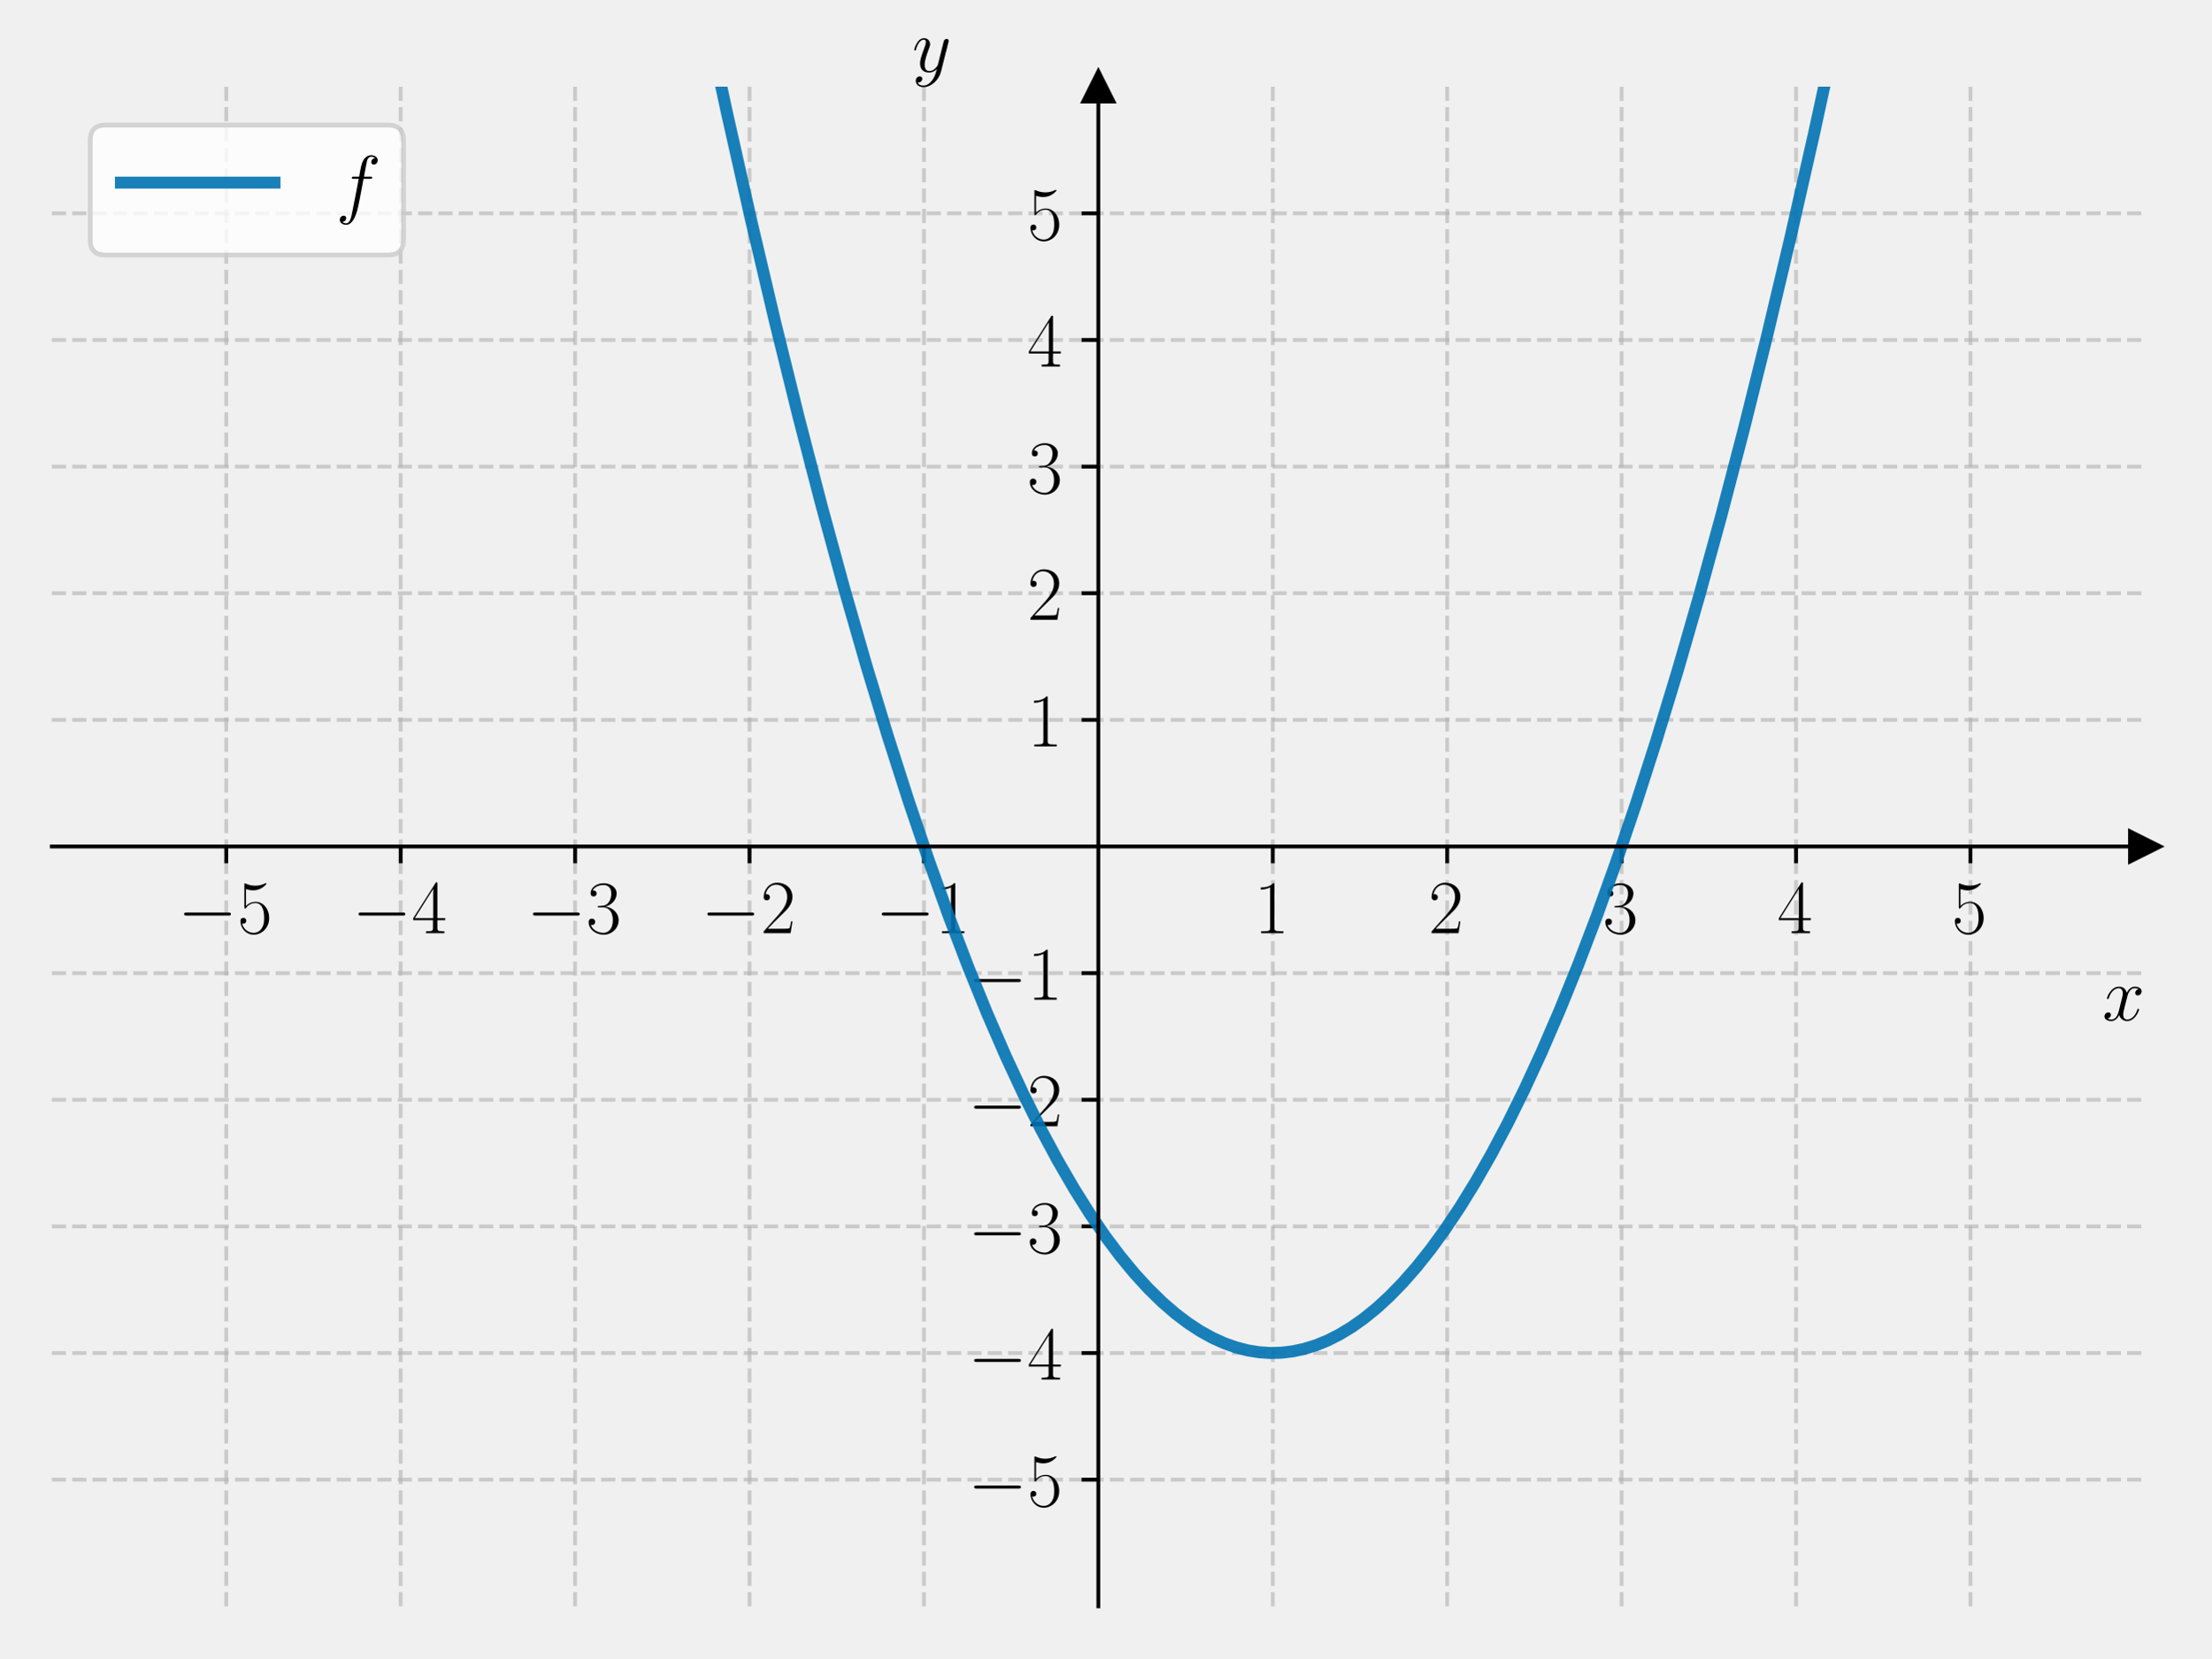
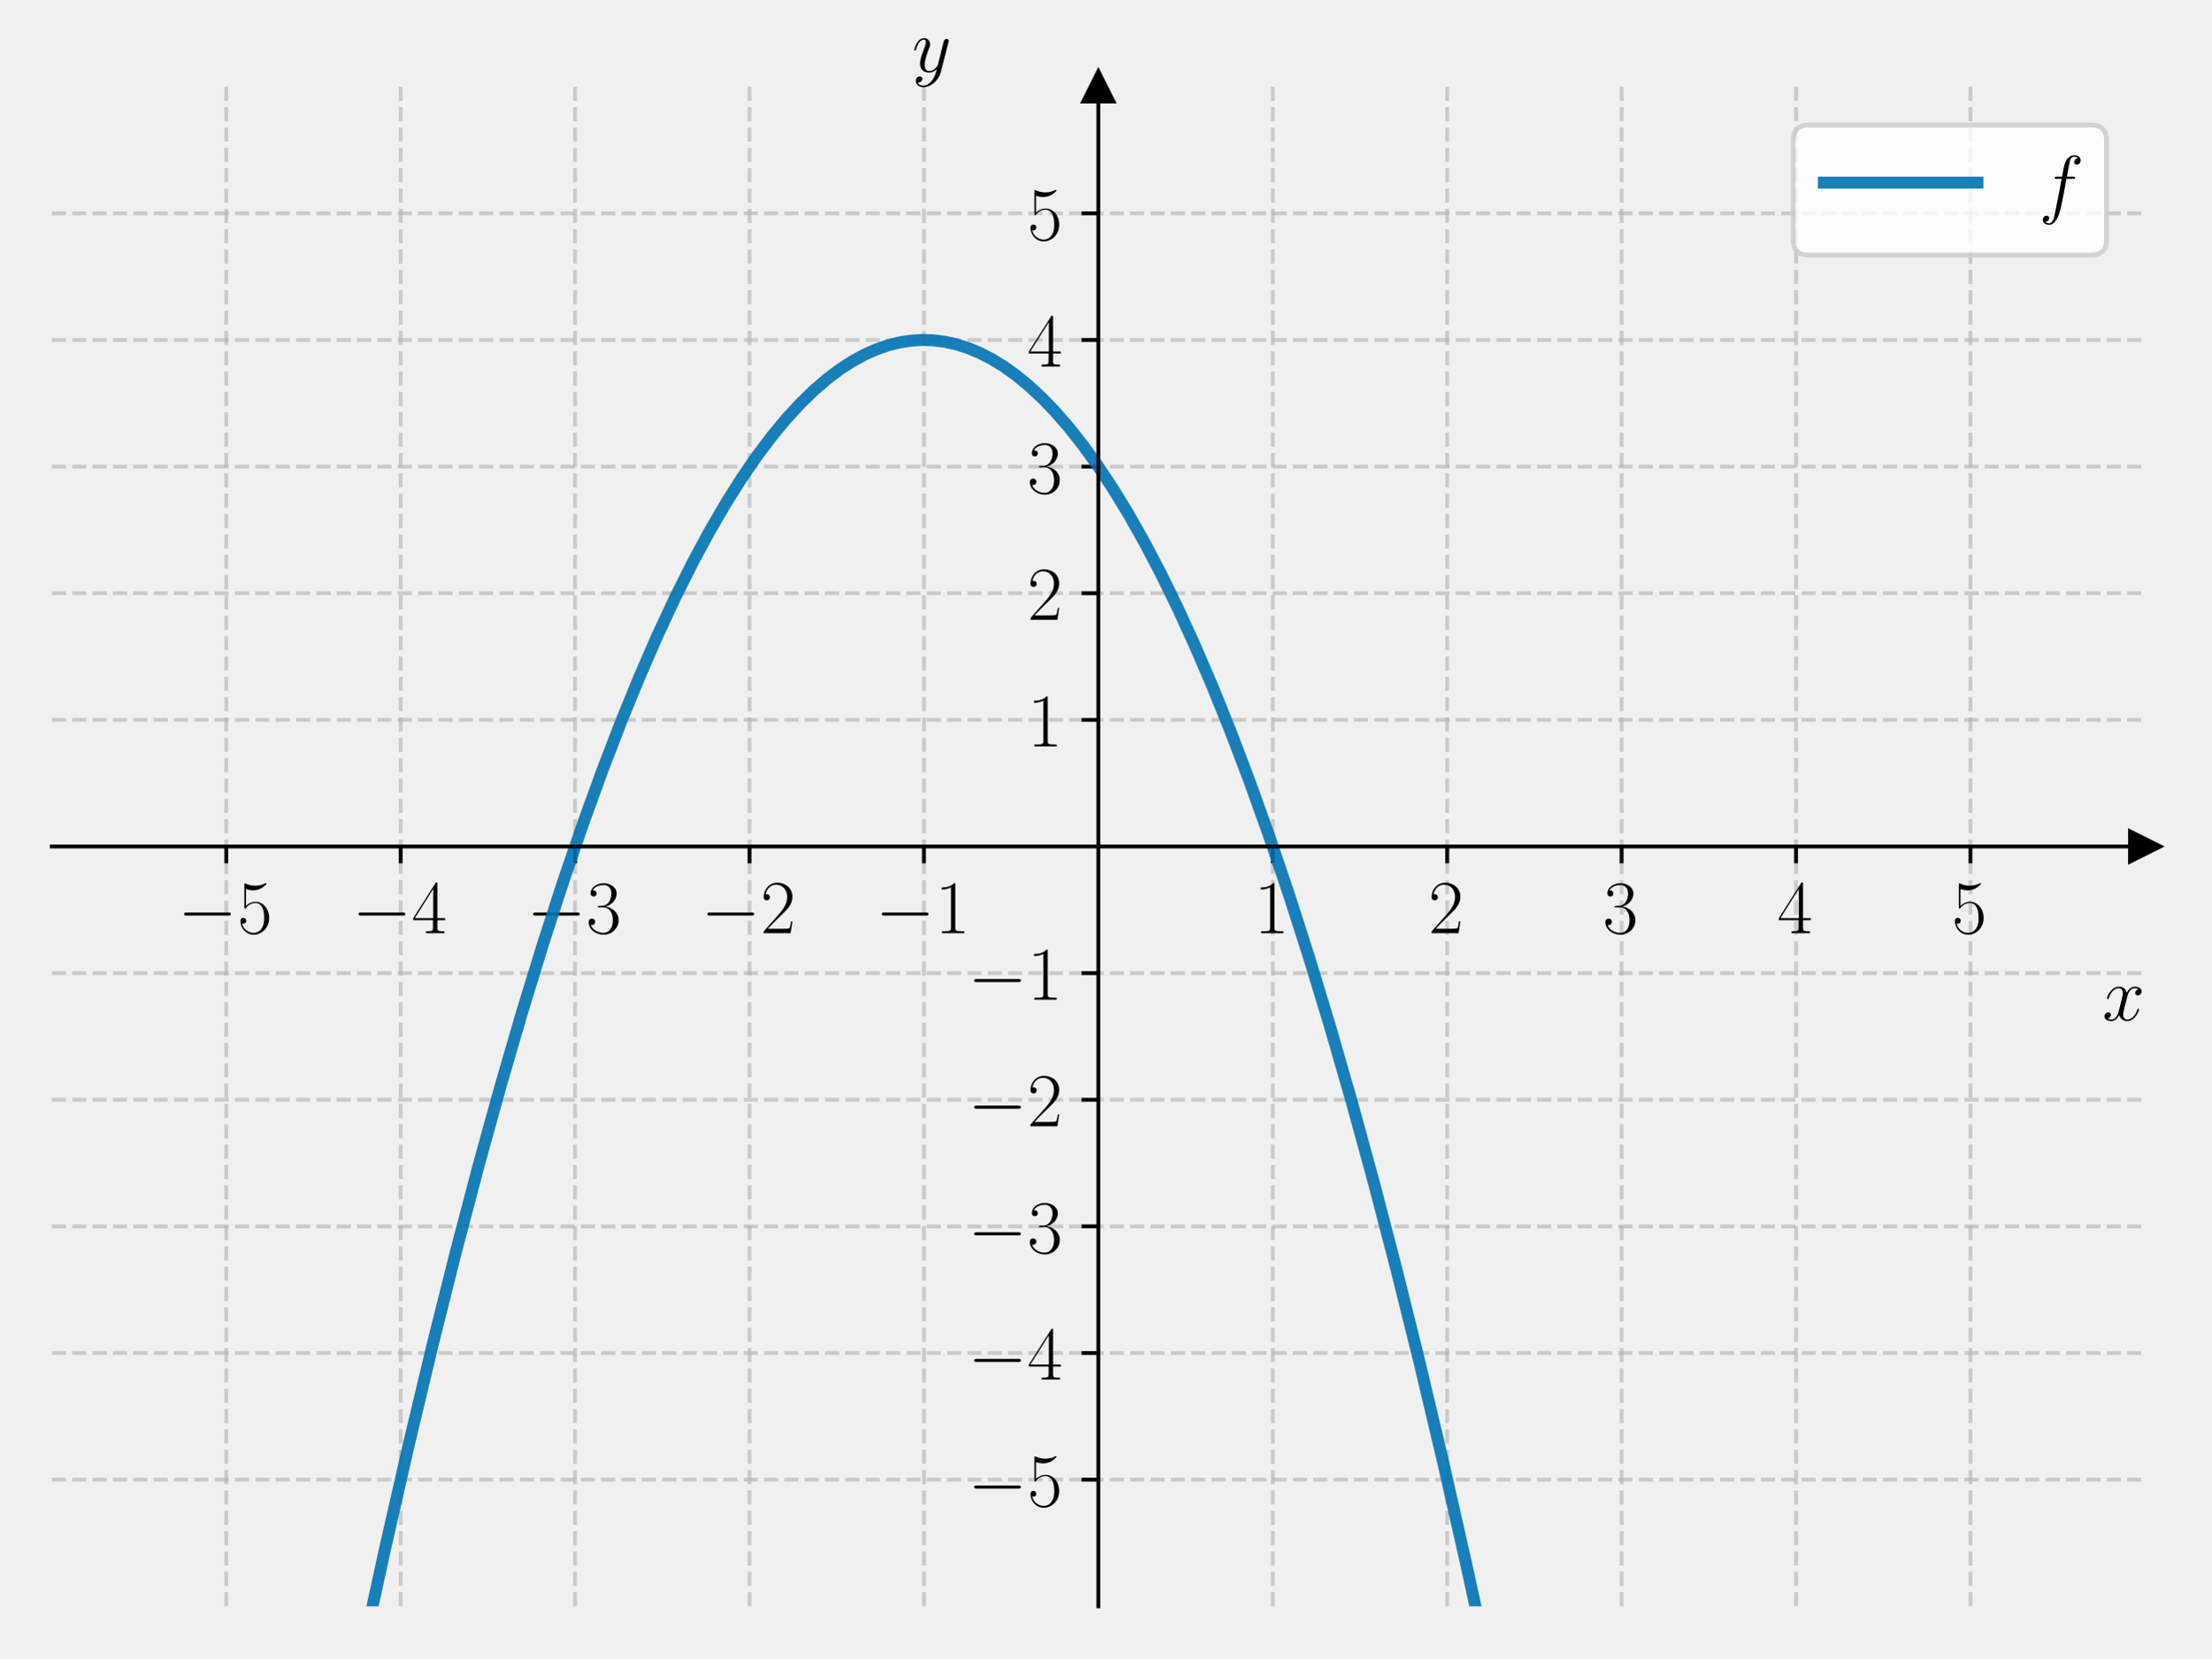
<svg xmlns="http://www.w3.org/2000/svg" xmlns:xlink="http://www.w3.org/1999/xlink" width="460.8pt" height="345.6pt" viewBox="0 0 460.8 345.6" version="1.1">
  <defs>
    <style type="text/css">*{stroke-linejoin: round; stroke-linecap: butt}</style>
  </defs>
  <g id="figure_1">
    <g id="patch_1">
      <path d="M 0 345.6  L 460.8 345.6  L 460.8 0  L 0 0  L 0 345.6  z " style="fill: none" />
    </g>
    <g id="axes_1">
      <g id="patch_2">
        <path d="M 10.8 334.8  L 447 334.8  L 447 18.065  L 10.8 18.065  L 10.8 334.8  z " style="fill: none" />
      </g>
      <g id="matplotlib.axis_1">
        <g id="xtick_1">
          <g id="line2d_1">
-             <path d="M 47.15 334.8  L 47.15 18.065  " clip-path="url(#pb037b58253)" style="fill: none; stroke-dasharray: 2.96,1.28; stroke-dashoffset: 0; stroke: #b0b0b0; stroke-opacity: 0.6; stroke-width: 0.8" />
+             <path d="M 47.15 334.8  L 47.15 18.065  " clip-path="url(#p233d86a8b7)" style="fill: none; stroke-dasharray: 2.96,1.28; stroke-dashoffset: 0; stroke: #b0b0b0; stroke-opacity: 0.6; stroke-width: 0.8" />
          </g>
          <g id="line2d_2">
            <defs>
-               <path id="m979f35baa6" d="M 0 0  L 0 3.5  " style="stroke: #000000; stroke-width: 0.8" />
+               <path id="mc137e4fafa" d="M 0 0  L 0 3.5  " style="stroke: #000000; stroke-width: 0.8" />
            </defs>
            <g>
-               <use xlink:href="#m979f35baa6" x="47.15" y="176.432" style="stroke: #000000; stroke-width: 0.8" />
+               <use xlink:href="#mc137e4fafa" x="47.15" y="176.432" style="stroke: #000000; stroke-width: 0.8" />
            </g>
          </g>
          <g id="text_1">
            <g transform="translate(37.04901 194.5019) scale(0.16 -0.16)">
              <defs>
                <path id="CMSY10-0" d="M 4218 1472  C 4326 1472 4442 1472 4442 1600  C 4442 1728 4326 1728 4218 1728  L 755 1728  C 646 1728 531 1728 531 1600  C 531 1472 646 1472 755 1472  L 4218 1472  z " transform="scale(0.015625)" />
                <path id="CMR17-35" d="M 730 3692  C 794 3666 1056 3584 1325 3584  C 1920 3584 2246 3911 2432 4100  C 2432 4157 2432 4192 2394 4192  C 2387 4192 2374 4192 2323 4163  C 2099 4058 1837 3973 1517 3973  C 1325 3973 1037 3999 723 4139  C 653 4171 640 4171 634 4171  C 602 4171 595 4164 595 4037  L 595 2203  C 595 2089 595 2057 659 2057  C 691 2057 704 2070 736 2114  C 941 2401 1222 2522 1542 2522  C 1766 2522 2246 2382 2246 1289  C 2246 1085 2246 715 2054 421  C 1894 159 1645 25 1370 25  C 947 25 518 320 403 814  C 429 807 480 795 506 795  C 589 795 749 840 749 1038  C 749 1210 627 1280 506 1280  C 358 1280 262 1190 262 1011  C 262 454 704 -128 1382 -128  C 2042 -128 2669 440 2669 1264  C 2669 2030 2170 2624 1549 2624  C 1222 2624 947 2503 730 2274  L 730 3692  z " transform="scale(0.015625)" />
              </defs>
              <use xlink:href="#CMSY10-0" transform="scale(0.996264)" />
              <use xlink:href="#CMR17-35" transform="translate(77.48747 0) scale(0.996264)" />
            </g>
          </g>
        </g>
        <g id="xtick_2">
          <g id="line2d_3">
-             <path d="M 83.5 334.8  L 83.5 18.065  " clip-path="url(#pb037b58253)" style="fill: none; stroke-dasharray: 2.96,1.28; stroke-dashoffset: 0; stroke: #b0b0b0; stroke-opacity: 0.6; stroke-width: 0.8" />
+             <path d="M 83.5 334.8  L 83.5 18.065  " clip-path="url(#p233d86a8b7)" style="fill: none; stroke-dasharray: 2.96,1.28; stroke-dashoffset: 0; stroke: #b0b0b0; stroke-opacity: 0.6; stroke-width: 0.8" />
          </g>
          <g id="line2d_4">
            <g>
-               <use xlink:href="#m979f35baa6" x="83.5" y="176.432" style="stroke: #000000; stroke-width: 0.8" />
+               <use xlink:href="#mc137e4fafa" x="83.5" y="176.432" style="stroke: #000000; stroke-width: 0.8" />
            </g>
          </g>
          <g id="text_2">
            <g transform="translate(73.39901 194.5019) scale(0.16 -0.16)">
              <defs>
                <path id="CMR17-34" d="M 2150 4122  C 2150 4256 2144 4256 2029 4256  L 128 1254  L 128 1088  L 1779 1088  L 1779 457  C 1779 224 1766 160 1318 160  L 1197 160  L 1197 0  C 1402 0 1747 0 1965 0  C 2182 0 2528 0 2733 0  L 2733 160  L 2611 160  C 2163 160 2150 224 2150 457  L 2150 1088  L 2803 1088  L 2803 1254  L 2150 1254  L 2150 4122  z M 1798 3703  L 1798 1254  L 256 1254  L 1798 3703  z " transform="scale(0.015625)" />
              </defs>
              <use xlink:href="#CMSY10-0" transform="scale(0.996264)" />
              <use xlink:href="#CMR17-34" transform="translate(77.48747 0) scale(0.996264)" />
            </g>
          </g>
        </g>
        <g id="xtick_3">
          <g id="line2d_5">
-             <path d="M 119.85 334.8  L 119.85 18.065  " clip-path="url(#pb037b58253)" style="fill: none; stroke-dasharray: 2.96,1.28; stroke-dashoffset: 0; stroke: #b0b0b0; stroke-opacity: 0.6; stroke-width: 0.8" />
+             <path d="M 119.85 334.8  L 119.85 18.065  " clip-path="url(#p233d86a8b7)" style="fill: none; stroke-dasharray: 2.96,1.28; stroke-dashoffset: 0; stroke: #b0b0b0; stroke-opacity: 0.6; stroke-width: 0.8" />
          </g>
          <g id="line2d_6">
            <g>
-               <use xlink:href="#m979f35baa6" x="119.85" y="176.432" style="stroke: #000000; stroke-width: 0.8" />
+               <use xlink:href="#mc137e4fafa" x="119.85" y="176.432" style="stroke: #000000; stroke-width: 0.8" />
            </g>
          </g>
          <g id="text_3">
            <g transform="translate(109.749 194.5019) scale(0.16 -0.16)">
              <defs>
                <path id="CMR17-33" d="M 1414 2157  C 1984 2157 2234 1662 2234 1090  C 2234 320 1824 25 1453 25  C 1114 25 563 194 390 693  C 422 680 454 680 486 680  C 640 680 755 782 755 948  C 755 1133 614 1216 486 1216  C 378 1216 211 1165 211 926  C 211 335 787 -128 1466 -128  C 2176 -128 2720 430 2720 1085  C 2720 1707 2208 2157 1600 2227  C 2086 2328 2554 2756 2554 3329  C 2554 3820 2048 4179 1472 4179  C 890 4179 378 3829 378 3329  C 378 3110 544 3072 627 3072  C 762 3072 877 3155 877 3321  C 877 3486 762 3569 627 3569  C 602 3569 570 3569 544 3557  C 730 3959 1235 4032 1459 4032  C 1683 4032 2106 3925 2106 3320  C 2106 3143 2080 2828 1862 2550  C 1670 2304 1453 2304 1242 2284  C 1210 2284 1062 2269 1037 2269  C 992 2263 966 2257 966 2208  C 966 2163 973 2157 1101 2157  L 1414 2157  z " transform="scale(0.015625)" />
              </defs>
              <use xlink:href="#CMSY10-0" transform="scale(0.996264)" />
              <use xlink:href="#CMR17-33" transform="translate(77.48747 0) scale(0.996264)" />
            </g>
          </g>
        </g>
        <g id="xtick_4">
          <g id="line2d_7">
-             <path d="M 156.2 334.8  L 156.2 18.065  " clip-path="url(#pb037b58253)" style="fill: none; stroke-dasharray: 2.96,1.28; stroke-dashoffset: 0; stroke: #b0b0b0; stroke-opacity: 0.6; stroke-width: 0.8" />
+             <path d="M 156.2 334.8  L 156.2 18.065  " clip-path="url(#p233d86a8b7)" style="fill: none; stroke-dasharray: 2.96,1.28; stroke-dashoffset: 0; stroke: #b0b0b0; stroke-opacity: 0.6; stroke-width: 0.8" />
          </g>
          <g id="line2d_8">
            <g>
-               <use xlink:href="#m979f35baa6" x="156.2" y="176.432" style="stroke: #000000; stroke-width: 0.8" />
+               <use xlink:href="#mc137e4fafa" x="156.2" y="176.432" style="stroke: #000000; stroke-width: 0.8" />
            </g>
          </g>
          <g id="text_4">
            <g transform="translate(146.099 194.5019) scale(0.16 -0.16)">
              <defs>
                <path id="CMR17-32" d="M 2669 989  L 2554 989  C 2490 536 2438 459 2413 420  C 2381 369 1920 369 1830 369  L 602 369  C 832 619 1280 1072 1824 1597  C 2214 1967 2669 2402 2669 3035  C 2669 3790 2067 4224 1395 4224  C 691 4224 262 3604 262 3030  C 262 2780 448 2748 525 2748  C 589 2748 781 2787 781 3010  C 781 3207 614 3264 525 3264  C 486 3264 448 3258 422 3245  C 544 3790 915 4058 1306 4058  C 1862 4058 2227 3617 2227 3035  C 2227 2479 1901 2000 1536 1584  L 262 146  L 262 0  L 2515 0  L 2669 989  z " transform="scale(0.015625)" />
              </defs>
              <use xlink:href="#CMSY10-0" transform="scale(0.996264)" />
              <use xlink:href="#CMR17-32" transform="translate(77.48747 0) scale(0.996264)" />
            </g>
          </g>
        </g>
        <g id="xtick_5">
          <g id="line2d_9">
-             <path d="M 192.55 334.8  L 192.55 18.065  " clip-path="url(#pb037b58253)" style="fill: none; stroke-dasharray: 2.96,1.28; stroke-dashoffset: 0; stroke: #b0b0b0; stroke-opacity: 0.6; stroke-width: 0.8" />
+             <path d="M 192.55 334.8  L 192.55 18.065  " clip-path="url(#p233d86a8b7)" style="fill: none; stroke-dasharray: 2.96,1.28; stroke-dashoffset: 0; stroke: #b0b0b0; stroke-opacity: 0.6; stroke-width: 0.8" />
          </g>
          <g id="line2d_10">
            <g>
-               <use xlink:href="#m979f35baa6" x="192.55" y="176.432" style="stroke: #000000; stroke-width: 0.8" />
+               <use xlink:href="#mc137e4fafa" x="192.55" y="176.432" style="stroke: #000000; stroke-width: 0.8" />
            </g>
          </g>
          <g id="text_5">
            <g transform="translate(182.449 194.5019) scale(0.16 -0.16)">
              <defs>
                <path id="CMR17-31" d="M 1702 4058  C 1702 4192 1696 4192 1606 4192  C 1357 3916 979 3827 621 3827  C 602 3827 570 3827 563 3808  C 557 3795 557 3782 557 3648  C 755 3648 1088 3686 1344 3839  L 1344 461  C 1344 236 1331 160 781 160  L 589 160  L 589 0  C 896 0 1216 0 1523 0  C 1830 0 2150 0 2458 0  L 2458 160  L 2266 160  C 1715 160 1702 230 1702 458  L 1702 4058  z " transform="scale(0.015625)" />
              </defs>
              <use xlink:href="#CMSY10-0" transform="scale(0.996264)" />
              <use xlink:href="#CMR17-31" transform="translate(77.48747 0) scale(0.996264)" />
            </g>
          </g>
        </g>
        <g id="xtick_6">
          <g id="line2d_11">
-             <path d="M 265.25 334.8  L 265.25 18.065  " clip-path="url(#pb037b58253)" style="fill: none; stroke-dasharray: 2.96,1.28; stroke-dashoffset: 0; stroke: #b0b0b0; stroke-opacity: 0.6; stroke-width: 0.8" />
+             <path d="M 265.25 334.8  L 265.25 18.065  " clip-path="url(#p233d86a8b7)" style="fill: none; stroke-dasharray: 2.96,1.28; stroke-dashoffset: 0; stroke: #b0b0b0; stroke-opacity: 0.6; stroke-width: 0.8" />
          </g>
          <g id="line2d_12">
            <g>
-               <use xlink:href="#m979f35baa6" x="265.25" y="176.432" style="stroke: #000000; stroke-width: 0.8" />
+               <use xlink:href="#mc137e4fafa" x="265.25" y="176.432" style="stroke: #000000; stroke-width: 0.8" />
            </g>
          </g>
          <g id="text_6">
            <g transform="translate(261.348 194.5019) scale(0.16 -0.16)">
              <use xlink:href="#CMR17-31" transform="scale(0.996264)" />
            </g>
          </g>
        </g>
        <g id="xtick_7">
          <g id="line2d_13">
-             <path d="M 301.6 334.8  L 301.6 18.065  " clip-path="url(#pb037b58253)" style="fill: none; stroke-dasharray: 2.96,1.28; stroke-dashoffset: 0; stroke: #b0b0b0; stroke-opacity: 0.6; stroke-width: 0.8" />
+             <path d="M 301.6 334.8  L 301.6 18.065  " clip-path="url(#p233d86a8b7)" style="fill: none; stroke-dasharray: 2.96,1.28; stroke-dashoffset: 0; stroke: #b0b0b0; stroke-opacity: 0.6; stroke-width: 0.8" />
          </g>
          <g id="line2d_14">
            <g>
-               <use xlink:href="#m979f35baa6" x="301.6" y="176.432" style="stroke: #000000; stroke-width: 0.8" />
+               <use xlink:href="#mc137e4fafa" x="301.6" y="176.432" style="stroke: #000000; stroke-width: 0.8" />
            </g>
          </g>
          <g id="text_7">
            <g transform="translate(297.698 194.5019) scale(0.16 -0.16)">
              <use xlink:href="#CMR17-32" transform="scale(0.996264)" />
            </g>
          </g>
        </g>
        <g id="xtick_8">
          <g id="line2d_15">
-             <path d="M 337.95 334.8  L 337.95 18.065  " clip-path="url(#pb037b58253)" style="fill: none; stroke-dasharray: 2.96,1.28; stroke-dashoffset: 0; stroke: #b0b0b0; stroke-opacity: 0.6; stroke-width: 0.8" />
+             <path d="M 337.95 334.8  L 337.95 18.065  " clip-path="url(#p233d86a8b7)" style="fill: none; stroke-dasharray: 2.96,1.28; stroke-dashoffset: 0; stroke: #b0b0b0; stroke-opacity: 0.6; stroke-width: 0.8" />
          </g>
          <g id="line2d_16">
            <g>
-               <use xlink:href="#m979f35baa6" x="337.95" y="176.432" style="stroke: #000000; stroke-width: 0.8" />
+               <use xlink:href="#mc137e4fafa" x="337.95" y="176.432" style="stroke: #000000; stroke-width: 0.8" />
            </g>
          </g>
          <g id="text_8">
            <g transform="translate(334.048 194.5019) scale(0.16 -0.16)">
              <use xlink:href="#CMR17-33" transform="scale(0.996264)" />
            </g>
          </g>
        </g>
        <g id="xtick_9">
          <g id="line2d_17">
-             <path d="M 374.3 334.8  L 374.3 18.065  " clip-path="url(#pb037b58253)" style="fill: none; stroke-dasharray: 2.96,1.28; stroke-dashoffset: 0; stroke: #b0b0b0; stroke-opacity: 0.6; stroke-width: 0.8" />
+             <path d="M 374.3 334.8  L 374.3 18.065  " clip-path="url(#p233d86a8b7)" style="fill: none; stroke-dasharray: 2.96,1.28; stroke-dashoffset: 0; stroke: #b0b0b0; stroke-opacity: 0.6; stroke-width: 0.8" />
          </g>
          <g id="line2d_18">
            <g>
-               <use xlink:href="#m979f35baa6" x="374.3" y="176.432" style="stroke: #000000; stroke-width: 0.8" />
+               <use xlink:href="#mc137e4fafa" x="374.3" y="176.432" style="stroke: #000000; stroke-width: 0.8" />
            </g>
          </g>
          <g id="text_9">
            <g transform="translate(370.398 194.5019) scale(0.16 -0.16)">
              <use xlink:href="#CMR17-34" transform="scale(0.996264)" />
            </g>
          </g>
        </g>
        <g id="xtick_10">
          <g id="line2d_19">
-             <path d="M 410.65 334.8  L 410.65 18.065  " clip-path="url(#pb037b58253)" style="fill: none; stroke-dasharray: 2.96,1.28; stroke-dashoffset: 0; stroke: #b0b0b0; stroke-opacity: 0.6; stroke-width: 0.8" />
+             <path d="M 410.65 334.8  L 410.65 18.065  " clip-path="url(#p233d86a8b7)" style="fill: none; stroke-dasharray: 2.96,1.28; stroke-dashoffset: 0; stroke: #b0b0b0; stroke-opacity: 0.6; stroke-width: 0.8" />
          </g>
          <g id="line2d_20">
            <g>
-               <use xlink:href="#m979f35baa6" x="410.65" y="176.432" style="stroke: #000000; stroke-width: 0.8" />
+               <use xlink:href="#mc137e4fafa" x="410.65" y="176.432" style="stroke: #000000; stroke-width: 0.8" />
            </g>
          </g>
          <g id="text_10">
            <g transform="translate(406.748 194.5019) scale(0.16 -0.16)">
              <use xlink:href="#CMR17-35" transform="scale(0.996264)" />
            </g>
          </g>
        </g>
        <g id="text_11">
          <g transform="translate(438.1306 212.6709) scale(0.16 -0.16)">
            <defs>
              <path id="CMMI12-78" d="M 3034 2606  C 2829 2567 2752 2414 2752 2293  C 2752 2139 2874 2088 2963 2088  C 3155 2088 3290 2254 3290 2427  C 3290 2695 2982 2816 2714 2816  C 2323 2816 2106 2433 2048 2312  C 1901 2816 1504 2816 1389 2816  C 736 2816 390 1980 390 1839  C 390 1814 416 1782 461 1782  C 512 1782 525 1820 538 1846  C 755 2555 1184 2689 1370 2689  C 1658 2689 1715 2420 1715 2267  C 1715 2127 1677 1980 1600 1673  L 1382 798  C 1286 415 1101 64 762 64  C 730 64 570 64 435 147  C 666 192 717 383 717 460  C 717 588 621 664 499 664  C 346 664 179 530 179 326  C 179 57 480 -64 755 -64  C 1062 -64 1280 179 1414 441  C 1517 64 1837 -64 2074 -64  C 2726 -64 3072 773 3072 913  C 3072 945 3046 971 3008 971  C 2950 971 2944 939 2925 888  C 2752 326 2381 64 2093 64  C 1869 64 1747 230 1747 492  C 1747 632 1773 734 1875 1156  L 2099 2024  C 2195 2408 2413 2689 2707 2689  C 2720 2689 2899 2689 3034 2606  z " transform="scale(0.015625)" />
            </defs>
            <use xlink:href="#CMMI12-78" transform="scale(0.996264)" />
          </g>
        </g>
      </g>
      <g id="matplotlib.axis_2">
        <g id="ytick_1">
          <g id="line2d_21">
-             <path d="M 10.8 308.405  L 447 308.405  " clip-path="url(#pb037b58253)" style="fill: none; stroke-dasharray: 2.96,1.28; stroke-dashoffset: 0; stroke: #b0b0b0; stroke-opacity: 0.6; stroke-width: 0.8" />
+             <path d="M 10.8 308.405  L 447 308.405  " clip-path="url(#p233d86a8b7)" style="fill: none; stroke-dasharray: 2.96,1.28; stroke-dashoffset: 0; stroke: #b0b0b0; stroke-opacity: 0.6; stroke-width: 0.8" />
          </g>
          <g id="line2d_22">
            <defs>
-               <path id="m31a3a384bf" d="M 0 0  L -3.5 0  " style="stroke: #000000; stroke-width: 0.8" />
+               <path id="m00bc5e7e18" d="M 0 0  L -3.5 0  " style="stroke: #000000; stroke-width: 0.8" />
            </defs>
            <g>
-               <use xlink:href="#m31a3a384bf" x="228.9" y="308.405" style="stroke: #000000; stroke-width: 0.8" />
+               <use xlink:href="#m00bc5e7e18" x="228.9" y="308.405" style="stroke: #000000; stroke-width: 0.8" />
            </g>
          </g>
          <g id="text_12">
            <g transform="translate(201.698 313.9402) scale(0.16 -0.16)">
              <use xlink:href="#CMSY10-0" transform="scale(0.996264)" />
              <use xlink:href="#CMR17-35" transform="translate(77.48747 0) scale(0.996264)" />
            </g>
          </g>
        </g>
        <g id="ytick_2">
          <g id="line2d_23">
-             <path d="M 10.8 282.011  L 447 282.011  " clip-path="url(#pb037b58253)" style="fill: none; stroke-dasharray: 2.96,1.28; stroke-dashoffset: 0; stroke: #b0b0b0; stroke-opacity: 0.6; stroke-width: 0.8" />
+             <path d="M 10.8 282.011  L 447 282.011  " clip-path="url(#p233d86a8b7)" style="fill: none; stroke-dasharray: 2.96,1.28; stroke-dashoffset: 0; stroke: #b0b0b0; stroke-opacity: 0.6; stroke-width: 0.8" />
          </g>
          <g id="line2d_24">
            <g>
-               <use xlink:href="#m31a3a384bf" x="228.9" y="282.011" style="stroke: #000000; stroke-width: 0.8" />
+               <use xlink:href="#m00bc5e7e18" x="228.9" y="282.011" style="stroke: #000000; stroke-width: 0.8" />
            </g>
          </g>
          <g id="text_13">
            <g transform="translate(201.698 287.5455) scale(0.16 -0.16)">
              <use xlink:href="#CMSY10-0" transform="scale(0.996264)" />
              <use xlink:href="#CMR17-34" transform="translate(77.48747 0) scale(0.996264)" />
            </g>
          </g>
        </g>
        <g id="ytick_3">
          <g id="line2d_25">
-             <path d="M 10.8 255.616  L 447 255.616  " clip-path="url(#pb037b58253)" style="fill: none; stroke-dasharray: 2.96,1.28; stroke-dashoffset: 0; stroke: #b0b0b0; stroke-opacity: 0.6; stroke-width: 0.8" />
+             <path d="M 10.8 255.616  L 447 255.616  " clip-path="url(#p233d86a8b7)" style="fill: none; stroke-dasharray: 2.96,1.28; stroke-dashoffset: 0; stroke: #b0b0b0; stroke-opacity: 0.6; stroke-width: 0.8" />
          </g>
          <g id="line2d_26">
            <g>
-               <use xlink:href="#m31a3a384bf" x="228.9" y="255.616" style="stroke: #000000; stroke-width: 0.8" />
+               <use xlink:href="#m00bc5e7e18" x="228.9" y="255.616" style="stroke: #000000; stroke-width: 0.8" />
            </g>
          </g>
          <g id="text_14">
            <g transform="translate(201.698 261.1509) scale(0.16 -0.16)">
              <use xlink:href="#CMSY10-0" transform="scale(0.996264)" />
              <use xlink:href="#CMR17-33" transform="translate(77.48747 0) scale(0.996264)" />
            </g>
          </g>
        </g>
        <g id="ytick_4">
          <g id="line2d_27">
-             <path d="M 10.8 229.222  L 447 229.222  " clip-path="url(#pb037b58253)" style="fill: none; stroke-dasharray: 2.96,1.28; stroke-dashoffset: 0; stroke: #b0b0b0; stroke-opacity: 0.6; stroke-width: 0.8" />
+             <path d="M 10.8 229.222  L 447 229.222  " clip-path="url(#p233d86a8b7)" style="fill: none; stroke-dasharray: 2.96,1.28; stroke-dashoffset: 0; stroke: #b0b0b0; stroke-opacity: 0.6; stroke-width: 0.8" />
          </g>
          <g id="line2d_28">
            <g>
-               <use xlink:href="#m31a3a384bf" x="228.9" y="229.222" style="stroke: #000000; stroke-width: 0.8" />
+               <use xlink:href="#m00bc5e7e18" x="228.9" y="229.222" style="stroke: #000000; stroke-width: 0.8" />
            </g>
          </g>
          <g id="text_15">
            <g transform="translate(201.698 234.7563) scale(0.16 -0.16)">
              <use xlink:href="#CMSY10-0" transform="scale(0.996264)" />
              <use xlink:href="#CMR17-32" transform="translate(77.48747 0) scale(0.996264)" />
            </g>
          </g>
        </g>
        <g id="ytick_5">
          <g id="line2d_29">
-             <path d="M 10.8 202.827  L 447 202.827  " clip-path="url(#pb037b58253)" style="fill: none; stroke-dasharray: 2.96,1.28; stroke-dashoffset: 0; stroke: #b0b0b0; stroke-opacity: 0.6; stroke-width: 0.8" />
+             <path d="M 10.8 202.827  L 447 202.827  " clip-path="url(#p233d86a8b7)" style="fill: none; stroke-dasharray: 2.96,1.28; stroke-dashoffset: 0; stroke: #b0b0b0; stroke-opacity: 0.6; stroke-width: 0.8" />
          </g>
          <g id="line2d_30">
            <g>
-               <use xlink:href="#m31a3a384bf" x="228.9" y="202.827" style="stroke: #000000; stroke-width: 0.8" />
+               <use xlink:href="#m00bc5e7e18" x="228.9" y="202.827" style="stroke: #000000; stroke-width: 0.8" />
            </g>
          </g>
          <g id="text_16">
            <g transform="translate(201.698 208.3617) scale(0.16 -0.16)">
              <use xlink:href="#CMSY10-0" transform="scale(0.996264)" />
              <use xlink:href="#CMR17-31" transform="translate(77.48747 0) scale(0.996264)" />
            </g>
          </g>
        </g>
        <g id="ytick_6">
          <g id="line2d_31">
-             <path d="M 10.8 150.038  L 447 150.038  " clip-path="url(#pb037b58253)" style="fill: none; stroke-dasharray: 2.96,1.28; stroke-dashoffset: 0; stroke: #b0b0b0; stroke-opacity: 0.6; stroke-width: 0.8" />
+             <path d="M 10.8 150.038  L 447 150.038  " clip-path="url(#p233d86a8b7)" style="fill: none; stroke-dasharray: 2.96,1.28; stroke-dashoffset: 0; stroke: #b0b0b0; stroke-opacity: 0.6; stroke-width: 0.8" />
          </g>
          <g id="line2d_32">
            <g>
-               <use xlink:href="#m31a3a384bf" x="228.9" y="150.038" style="stroke: #000000; stroke-width: 0.8" />
+               <use xlink:href="#m00bc5e7e18" x="228.9" y="150.038" style="stroke: #000000; stroke-width: 0.8" />
            </g>
          </g>
          <g id="text_17">
            <g transform="translate(214.096 155.5724) scale(0.16 -0.16)">
              <use xlink:href="#CMR17-31" transform="scale(0.996264)" />
            </g>
          </g>
        </g>
        <g id="ytick_7">
          <g id="line2d_33">
-             <path d="M 10.8 123.643  L 447 123.643  " clip-path="url(#pb037b58253)" style="fill: none; stroke-dasharray: 2.96,1.28; stroke-dashoffset: 0; stroke: #b0b0b0; stroke-opacity: 0.6; stroke-width: 0.8" />
+             <path d="M 10.8 123.643  L 447 123.643  " clip-path="url(#p233d86a8b7)" style="fill: none; stroke-dasharray: 2.96,1.28; stroke-dashoffset: 0; stroke: #b0b0b0; stroke-opacity: 0.6; stroke-width: 0.8" />
          </g>
          <g id="line2d_34">
            <g>
-               <use xlink:href="#m31a3a384bf" x="228.9" y="123.643" style="stroke: #000000; stroke-width: 0.8" />
+               <use xlink:href="#m00bc5e7e18" x="228.9" y="123.643" style="stroke: #000000; stroke-width: 0.8" />
            </g>
          </g>
          <g id="text_18">
            <g transform="translate(214.096 129.1778) scale(0.16 -0.16)">
              <use xlink:href="#CMR17-32" transform="scale(0.996264)" />
            </g>
          </g>
        </g>
        <g id="ytick_8">
          <g id="line2d_35">
-             <path d="M 10.8 97.248  L 447 97.248  " clip-path="url(#pb037b58253)" style="fill: none; stroke-dasharray: 2.96,1.28; stroke-dashoffset: 0; stroke: #b0b0b0; stroke-opacity: 0.6; stroke-width: 0.8" />
+             <path d="M 10.8 97.248  L 447 97.248  " clip-path="url(#p233d86a8b7)" style="fill: none; stroke-dasharray: 2.96,1.28; stroke-dashoffset: 0; stroke: #b0b0b0; stroke-opacity: 0.6; stroke-width: 0.8" />
          </g>
          <g id="line2d_36">
            <g>
-               <use xlink:href="#m31a3a384bf" x="228.9" y="97.248" style="stroke: #000000; stroke-width: 0.8" />
+               <use xlink:href="#m00bc5e7e18" x="228.9" y="97.248" style="stroke: #000000; stroke-width: 0.8" />
            </g>
          </g>
          <g id="text_19">
            <g transform="translate(214.096 102.7832) scale(0.16 -0.16)">
              <use xlink:href="#CMR17-33" transform="scale(0.996264)" />
            </g>
          </g>
        </g>
        <g id="ytick_9">
          <g id="line2d_37">
-             <path d="M 10.8 70.854  L 447 70.854  " clip-path="url(#pb037b58253)" style="fill: none; stroke-dasharray: 2.96,1.28; stroke-dashoffset: 0; stroke: #b0b0b0; stroke-opacity: 0.6; stroke-width: 0.8" />
+             <path d="M 10.8 70.854  L 447 70.854  " clip-path="url(#p233d86a8b7)" style="fill: none; stroke-dasharray: 2.96,1.28; stroke-dashoffset: 0; stroke: #b0b0b0; stroke-opacity: 0.6; stroke-width: 0.8" />
          </g>
          <g id="line2d_38">
            <g>
-               <use xlink:href="#m31a3a384bf" x="228.9" y="70.854" style="stroke: #000000; stroke-width: 0.8" />
+               <use xlink:href="#m00bc5e7e18" x="228.9" y="70.854" style="stroke: #000000; stroke-width: 0.8" />
            </g>
          </g>
          <g id="text_20">
            <g transform="translate(214.096 76.38857) scale(0.16 -0.16)">
              <use xlink:href="#CMR17-34" transform="scale(0.996264)" />
            </g>
          </g>
        </g>
        <g id="ytick_10">
          <g id="line2d_39">
-             <path d="M 10.8 44.459  L 447 44.459  " clip-path="url(#pb037b58253)" style="fill: none; stroke-dasharray: 2.96,1.28; stroke-dashoffset: 0; stroke: #b0b0b0; stroke-opacity: 0.6; stroke-width: 0.8" />
+             <path d="M 10.8 44.459  L 447 44.459  " clip-path="url(#p233d86a8b7)" style="fill: none; stroke-dasharray: 2.96,1.28; stroke-dashoffset: 0; stroke: #b0b0b0; stroke-opacity: 0.6; stroke-width: 0.8" />
          </g>
          <g id="line2d_40">
            <g>
-               <use xlink:href="#m31a3a384bf" x="228.9" y="44.459" style="stroke: #000000; stroke-width: 0.8" />
+               <use xlink:href="#m00bc5e7e18" x="228.9" y="44.459" style="stroke: #000000; stroke-width: 0.8" />
            </g>
          </g>
          <g id="text_21">
            <g transform="translate(214.096 49.99395) scale(0.16 -0.16)">
              <use xlink:href="#CMR17-35" transform="scale(0.996264)" />
            </g>
          </g>
        </g>
        <g id="text_22">
          <g transform="translate(190.0877 14.96506) scale(0.16 -0.16)">
            <defs>
              <path id="CMMI12-79" d="M 1683 -700  C 1510 -939 1261 -1152 947 -1152  C 870 -1152 563 -1152 467 -889  C 486 -895 518 -895 531 -895  C 723 -895 851 -729 851 -582  C 851 -435 730 -384 634 -384  C 531 -384 307 -458 307 -759  C 307 -1071 582 -1286 947 -1286  C 1587 -1286 2234 -700 2413 6  L 3040 2485  C 3046 2517 3059 2556 3059 2594  C 3059 2689 2982 2753 2886 2753  C 2829 2753 2694 2727 2643 2535  L 2170 658  C 2138 543 2138 530 2086 460  C 1958 281 1747 64 1440 64  C 1082 64 1050 415 1050 588  C 1050 952 1222 1443 1395 1903  C 1466 2088 1504 2178 1504 2305  C 1504 2574 1312 2816 998 2816  C 410 2816 173 1890 173 1839  C 173 1814 198 1782 243 1782  C 301 1782 307 1807 333 1897  C 486 2433 730 2689 979 2689  C 1037 2689 1146 2689 1146 2478  C 1146 2312 1075 2127 979 1884  C 666 1047 666 837 666 683  C 666 77 1101 -64 1421 -64  C 1606 -64 1837 -6 2061 230  L 2067 224  C 1971 -147 1907 -392 1683 -700  z " transform="scale(0.015625)" />
            </defs>
            <use xlink:href="#CMMI12-79" transform="scale(0.996264)" />
          </g>
        </g>
      </g>
      <g id="line2d_41">
        <defs>
-           <path id="me6ba337a1a" d="M 3 0  L -3 -3  L -3 3  z " style="stroke: #000000; stroke-linejoin: miter" />
+           <path id="m1b5c1c469c" d="M 3 0  L -3 -3  L -3 3  z " style="stroke: #000000; stroke-linejoin: miter" />
        </defs>
        <g>
-           <use xlink:href="#me6ba337a1a" x="447" y="176.432" style="stroke: #000000; stroke-linejoin: miter" />
+           <use xlink:href="#m1b5c1c469c" x="447" y="176.432" style="stroke: #000000; stroke-linejoin: miter" />
        </g>
      </g>
      <g id="line2d_42">
        <defs>
-           <path id="mbf23a03135" d="M 0 -3  L -3 3  L 3 3  z " style="stroke: #000000; stroke-linejoin: miter" />
+           <path id="md039dff980" d="M 0 -3  L -3 3  L 3 3  z " style="stroke: #000000; stroke-linejoin: miter" />
        </defs>
        <g>
-           <use xlink:href="#mbf23a03135" x="228.9" y="18.065" style="stroke: #000000; stroke-linejoin: miter" />
+           <use xlink:href="#md039dff980" x="228.9" y="18.065" style="stroke: #000000; stroke-linejoin: miter" />
        </g>
      </g>
      <g id="line2d_43">
-         <path d="M 146.222 -1  L 151.407 23.117  L 156.52 45.849  L 161.526 67.097  L 166.426 86.922  L 171.219 105.388  L 175.906 122.557  L 180.487 138.487  L 184.96 153.238  L 189.328 166.866  L 193.589 179.427  L 197.743 190.976  L 201.791 201.566  L 205.732 211.248  L 209.567 220.073  L 213.295 228.089  L 216.916 235.344  L 220.432 241.885  L 223.84 247.757  L 227.142 253.002  L 230.338 257.663  L 233.427 261.781  L 236.41 265.395  L 239.286 268.544  L 242.162 271.362  L 244.931 273.764  L 247.594 275.784  L 250.151 277.457  L 252.707 278.868  L 255.157 279.976  L 257.607 280.844  L 260.057 281.472  L 262.401 281.849  L 264.744 282.006  L 267.087 281.943  L 269.431 281.662  L 271.774 281.16  L 274.224 280.402  L 276.674 279.404  L 279.124 278.165  L 281.681 276.618  L 284.237 274.809  L 286.9 272.647  L 289.563 270.202  L 292.333 267.359  L 295.209 264.082  L 298.191 260.334  L 301.174 256.231  L 304.263 251.607  L 307.459 246.422  L 310.761 240.636  L 314.169 234.206  L 317.685 227.089  L 321.306 219.24  L 325.034 210.613  L 328.869 201.16  L 332.81 190.833  L 336.858 179.58  L 341.012 167.35  L 345.273 154.091  L 349.641 139.747  L 354.114 124.263  L 358.695 107.582  L 363.382 89.646  L 368.175 70.394  L 373.075 49.766  L 378.081 27.699  L 383.194 4.128  L 384.278 -1  L 384.278 -1  " clip-path="url(#pb037b58253)" style="fill: none; stroke: #0072b2; stroke-opacity: 0.9; stroke-width: 2.5; stroke-linecap: square" />
+         <path d="M 75.06 346.6  L 80.251 322.771  L 85.258 300.81  L 90.158 280.286  L 94.951 261.136  L 99.638 243.299  L 104.218 226.716  L 108.692 211.328  L 113.059 197.077  L 117.32 183.908  L 121.474 171.767  L 125.522 160.6  L 129.463 150.356  L 133.298 140.985  L 137.026 132.437  L 140.755 124.444  L 144.376 117.212  L 147.891 110.693  L 151.3 104.844  L 154.602 99.62  L 157.798 94.979  L 160.887 90.881  L 163.869 87.285  L 166.745 84.155  L 169.622 81.355  L 172.391 78.972  L 175.054 76.969  L 177.611 75.312  L 180.167 73.917  L 182.617 72.825  L 185.067 71.972  L 187.517 71.36  L 189.86 70.998  L 192.204 70.856  L 194.547 70.933  L 196.891 71.23  L 199.234 71.746  L 201.684 72.52  L 204.134 73.534  L 206.584 74.788  L 209.141 76.352  L 211.697 78.177  L 214.36 80.356  L 217.13 82.922  L 219.899 85.795  L 222.775 89.103  L 225.758 92.882  L 228.847 97.171  L 231.936 101.841  L 235.131 107.074  L 238.434 112.909  L 241.842 119.39  L 245.357 126.559  L 248.979 134.462  L 252.707 143.145  L 256.542 152.655  L 260.483 163.041  L 264.531 174.354  L 268.685 186.646  L 272.946 199.969  L 277.313 214.377  L 281.787 229.928  L 286.368 246.677  L 291.055 264.683  L 295.848 284.006  L 300.748 304.707  L 305.754 326.849  L 310.04 346.6  L 310.04 346.6  " clip-path="url(#p233d86a8b7)" style="fill: none; stroke: #0072b2; stroke-opacity: 0.9; stroke-width: 2.5; stroke-linecap: square" />
      </g>
      <g id="patch_3">
        <path d="M 228.9 334.8  L 228.9 18.065  " style="fill: none; stroke: #000000; stroke-width: 0.8; stroke-linejoin: miter; stroke-linecap: square" />
      </g>
      <g id="patch_4">
        <path d="M 447 334.8  L 447 18.065  " style="fill: none" />
      </g>
      <g id="patch_5">
        <path d="M 10.8 176.432  L 447 176.432  " style="fill: none; stroke: #000000; stroke-width: 0.8; stroke-linejoin: miter; stroke-linecap: square" />
      </g>
      <g id="patch_6">
        <path d="M 10.8 18.065  L 447 18.065  " style="fill: none" />
      </g>
      <g id="legend_1">
        <g id="patch_7">
-           <path d="M 22 53.164  L 80.893 53.164  Q 84.093 53.164 84.093 49.964  L 84.093 29.265  Q 84.093 26.065 80.893 26.065  L 22 26.065  Q 18.8 26.065 18.8 29.265  L 18.8 49.964  Q 18.8 53.164 22 53.164  z " style="fill: #ffffff; opacity: 0.8; stroke: #cccccc; stroke-linejoin: miter" />
+           <path d="M 376.907 53.164  L 435.8 53.164  Q 439 53.164 439 49.964  L 439 29.265  Q 439 26.065 435.8 26.065  L 376.907 26.065  Q 373.707 26.065 373.707 29.265  L 373.707 49.964  Q 373.707 53.164 376.907 53.164  z " style="fill: #ffffff; opacity: 0.8; stroke: #cccccc; stroke-linejoin: miter" />
        </g>
        <g id="line2d_44">
-           <path d="M 25.2 38.065  L 41.2 38.065  L 57.2 38.065  " style="fill: none; stroke: #0072b2; stroke-opacity: 0.9; stroke-width: 2.5; stroke-linecap: square" />
+           <path d="M 380.107 38.065  L 396.107 38.065  L 412.107 38.065  " style="fill: none; stroke: #0072b2; stroke-opacity: 0.9; stroke-width: 2.5; stroke-linecap: square" />
        </g>
        <g id="text_23">
-           <g transform="translate(70 43.66453) scale(0.16 -0.16)">
+           <g transform="translate(424.9067 43.66453) scale(0.16 -0.16)">
            <defs>
              <path id="CMMI12-66" d="M 2854 2566  C 2982 2566 3034 2566 3034 2688  C 3034 2752 2982 2752 2867 2752  L 2349 2752  C 2470 3429 2560 3897 2611 4107  C 2650 4265 2784 4416 2950 4416  C 3085 4416 3219 4358 3283 4298  C 3034 4272 2957 4082 2957 3969  C 2957 3837 3053 3759 3174 3759  C 3302 3759 3494 3870 3494 4119  C 3494 4393 3226 4544 2944 4544  C 2669 4544 2400 4334 2272 4078  C 2157 3848 2093 3611 1946 2752  L 1517 2752  C 1395 2752 1331 2752 1331 2637  C 1331 2566 1370 2566 1498 2566  L 1907 2566  C 1792 1976 1530 542 1382 -137  C 1274 -689 1178 -1152 858 -1152  C 838 -1152 653 -1152 538 -1031  C 864 -1005 864 -726 864 -720  C 864 -593 768 -517 646 -517  C 518 -517 326 -625 326 -867  C 326 -1140 608 -1280 858 -1280  C 1510 -1280 1779 -118 1850 199  C 1965 688 2278 2376 2310 2566  L 2854 2566  z " transform="scale(0.015625)" />
            </defs>
            <use xlink:href="#CMMI12-66" transform="scale(0.996264)" />
          </g>
        </g>
      </g>
    </g>
  </g>
  <defs>
-     <clipPath id="pb037b58253">
+     <clipPath id="p233d86a8b7">
      <rect x="10.8" y="18.065" width="436.2" height="316.735" />
    </clipPath>
  </defs>
</svg>
